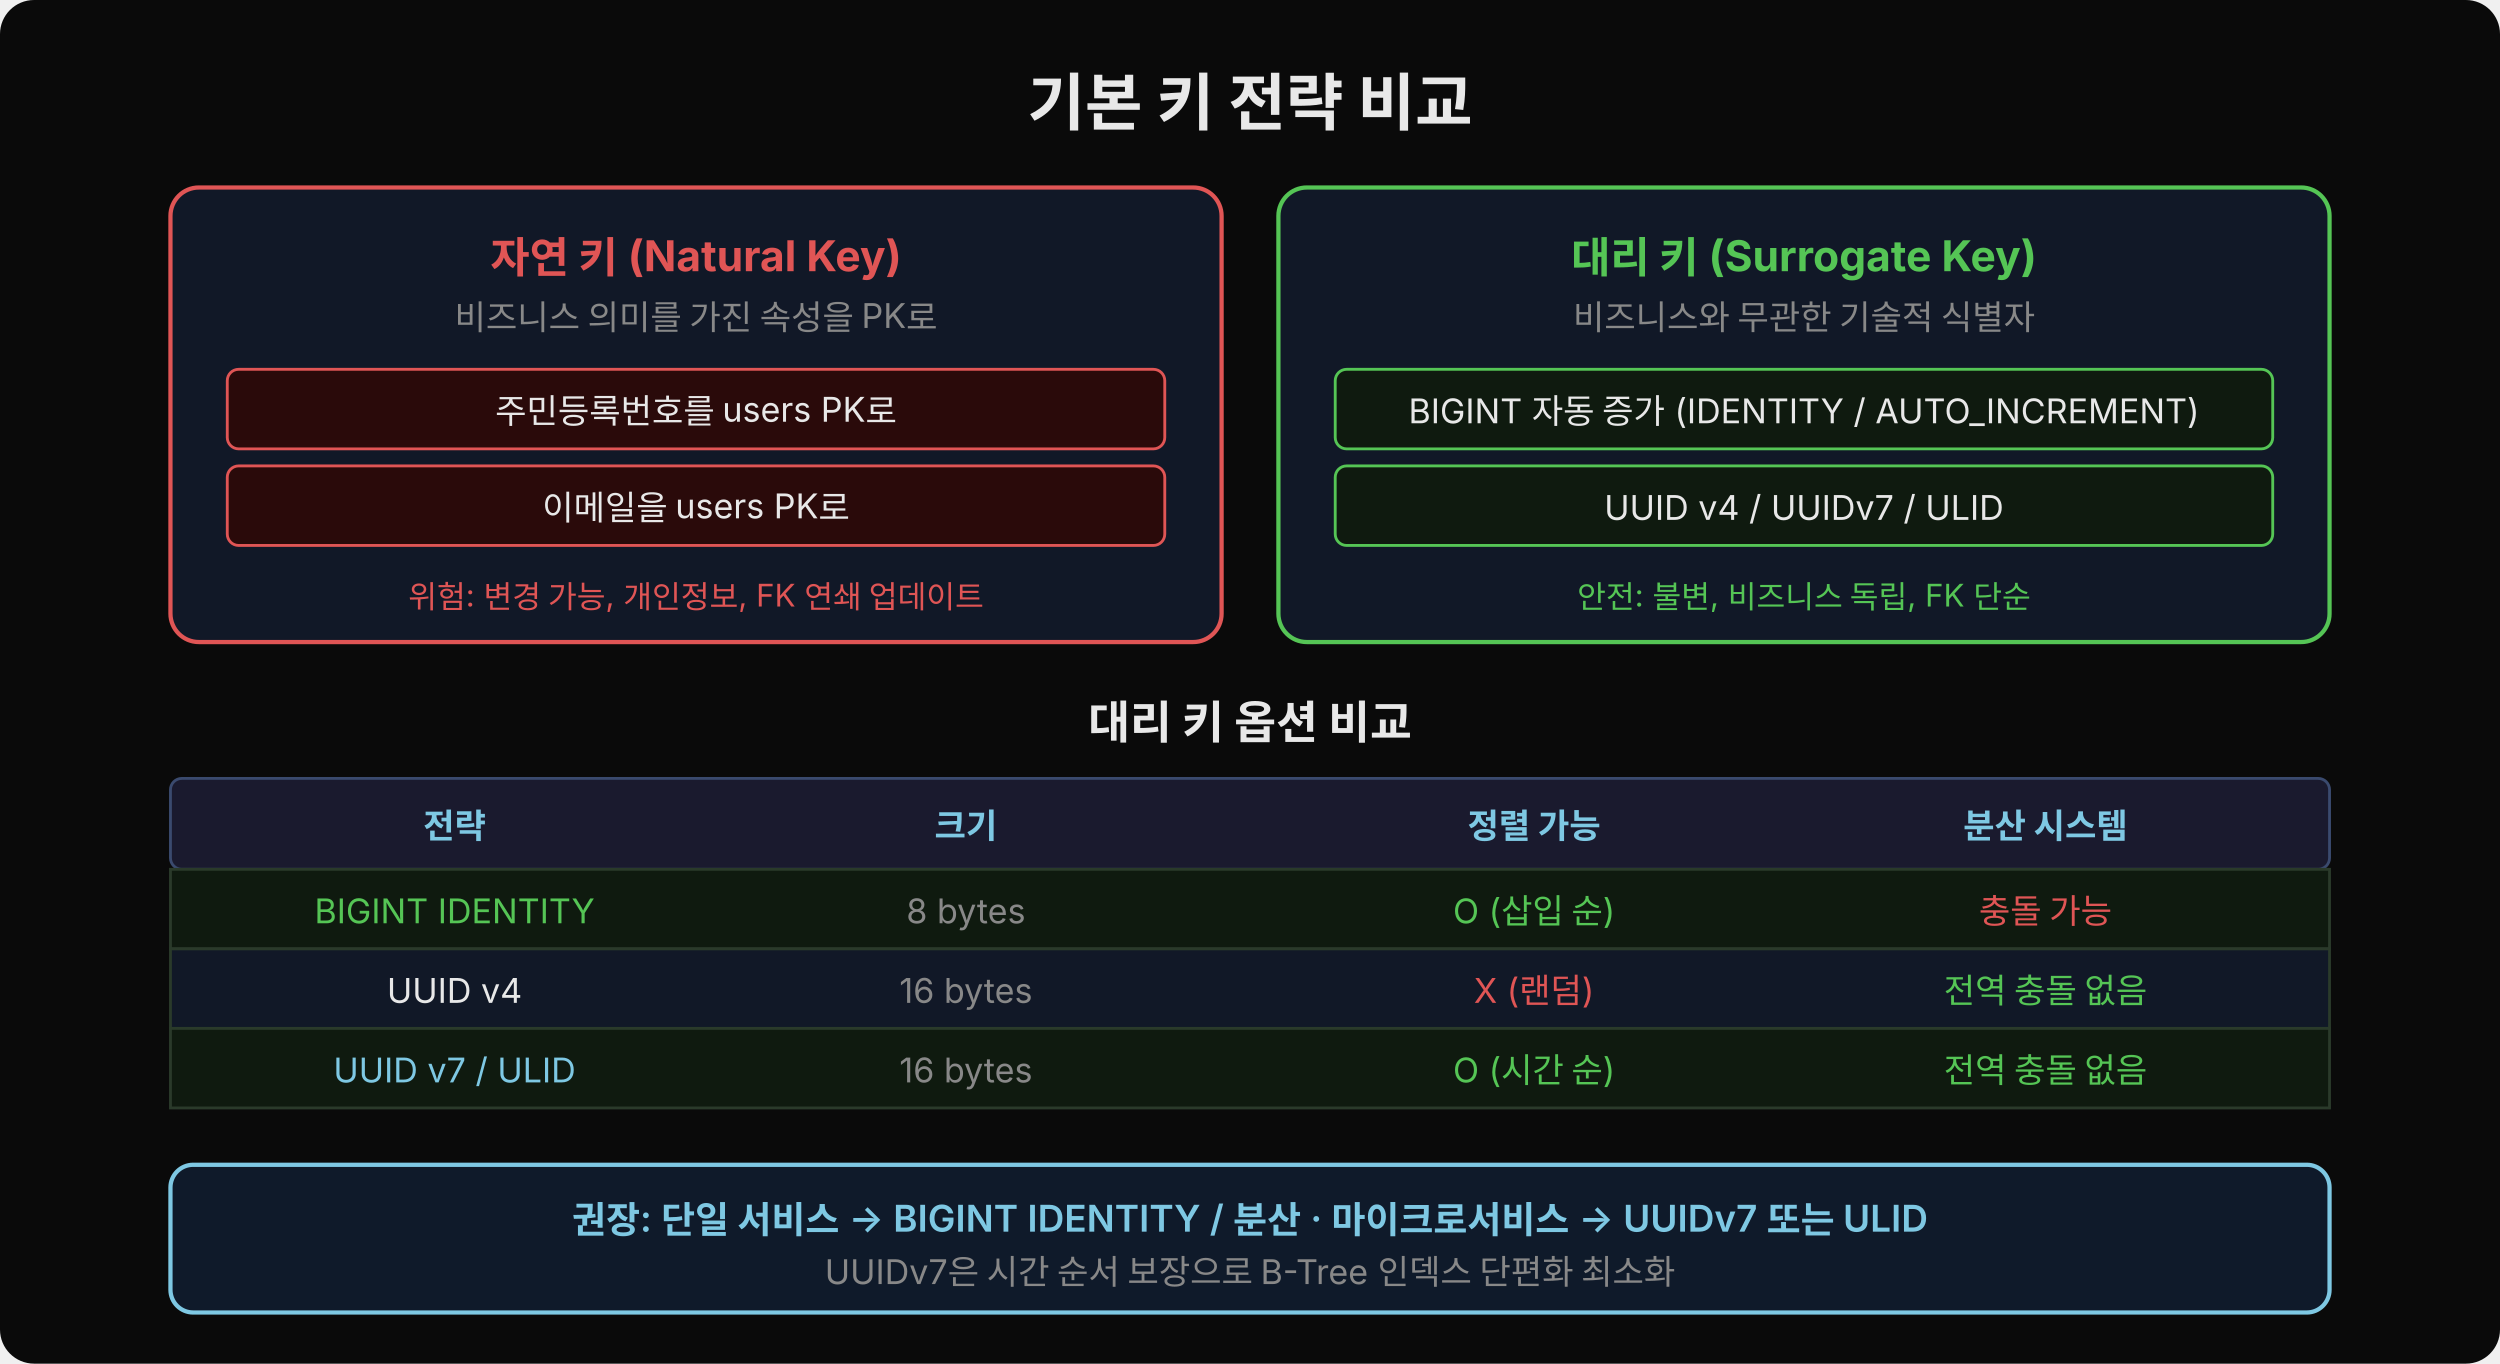
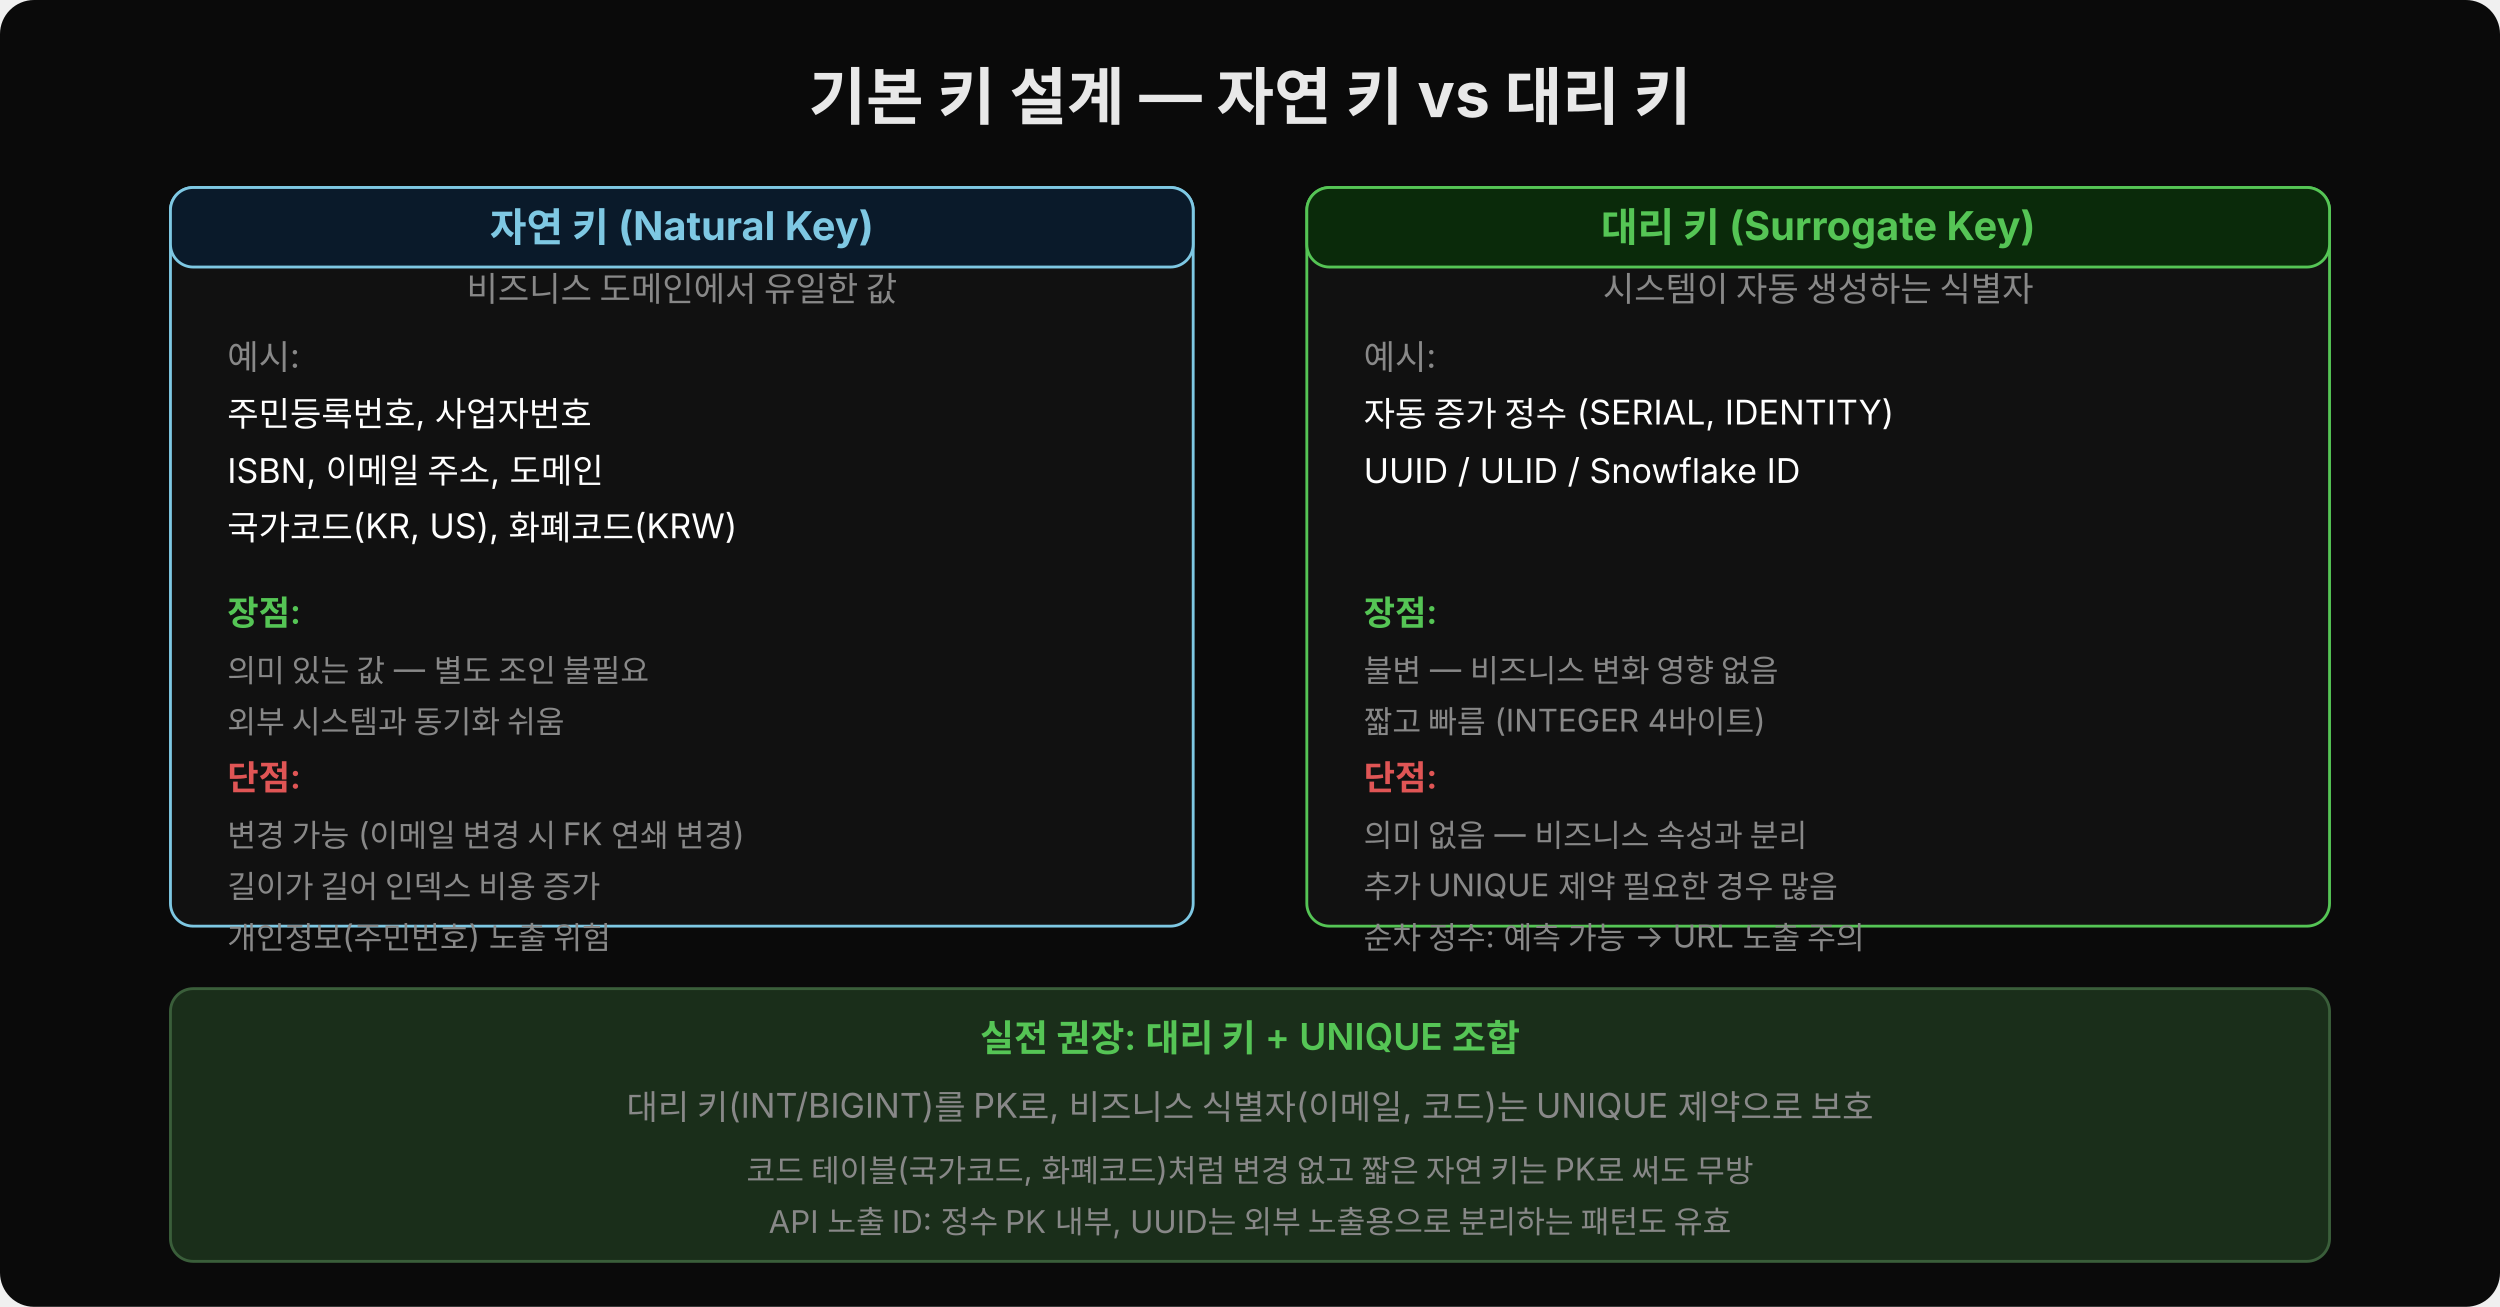
- <svg xmlns="http://www.w3.org/2000/svg" width="880" height="480" viewBox="0 0 880 480">
-   <rect width="880" height="480" fill="#0a0a0a" rx="12" />
-   <text x="440" y="44" font-family="'Wanted Sans Variable','Wanted Sans',-apple-system,sans-serif" font-size="22" font-weight="700" fill="#e8e8e8" text-anchor="middle">기본 키 전략 비교</text>
-   <rect x="60" y="66" width="370" height="160" rx="10" fill="#111827" stroke="#e05555" stroke-width="1.5" />
-   <text x="245" y="96" font-family="'Wanted Sans Variable','Wanted Sans',-apple-system,sans-serif" font-size="15" font-weight="700" fill="#e05555" text-anchor="middle">자연 키 (Natural Key)</text>
-   <text x="245" y="116" font-family="'Wanted Sans Variable','Wanted Sans',-apple-system,sans-serif" font-size="12" fill="#888" text-anchor="middle">비즈니스 의미를 가진 속성을 PK로</text>
-   <rect x="80" y="130" width="330" height="28" rx="4" fill="#2a0a0a" stroke="#e05555" stroke-width="1" />
-   <text x="245" y="149" font-family="'Wanted Sans Variable','Wanted Sans',-apple-system,sans-serif" font-size="12" fill="#e8e8e8" text-anchor="middle">주민등록번호를 users PK로</text>
-   <rect x="80" y="164" width="330" height="28" rx="4" fill="#2a0a0a" stroke="#e05555" stroke-width="1" />
-   <text x="245" y="183" font-family="'Wanted Sans Variable','Wanted Sans',-apple-system,sans-serif" font-size="12" fill="#e8e8e8" text-anchor="middle">이메일을 users PK로</text>
-   <text x="245" y="214" font-family="'Wanted Sans Variable','Wanted Sans',-apple-system,sans-serif" font-size="11" fill="#e05555" text-anchor="middle">위험: 변경 가능, 개인정보, FK 연쇄 업데이트</text>
-   <rect x="450" y="66" width="370" height="160" rx="10" fill="#111827" stroke="#55c555" stroke-width="1.5" />
-   <text x="635" y="96" font-family="'Wanted Sans Variable','Wanted Sans',-apple-system,sans-serif" font-size="15" font-weight="700" fill="#55c555" text-anchor="middle">대리 키 (Surrogate Key)</text>
-   <text x="635" y="116" font-family="'Wanted Sans Variable','Wanted Sans',-apple-system,sans-serif" font-size="12" fill="#888" text-anchor="middle">비즈니스와 무관한 기술적 식별자</text>
-   <rect x="470" y="130" width="330" height="28" rx="4" fill="#0f1a0f" stroke="#55c555" stroke-width="1" />
-   <text x="635" y="149" font-family="'Wanted Sans Variable','Wanted Sans',-apple-system,sans-serif" font-size="12" fill="#e8e8e8" text-anchor="middle">BIGINT 자동 증가 (IDENTITY / AUTO_INCREMENT)</text>
-   <rect x="470" y="164" width="330" height="28" rx="4" fill="#0f1a0f" stroke="#55c555" stroke-width="1" />
-   <text x="635" y="183" font-family="'Wanted Sans Variable','Wanted Sans',-apple-system,sans-serif" font-size="12" fill="#e8e8e8" text-anchor="middle">UUID v4 / UUIDv7 / ULID</text>
-   <text x="635" y="214" font-family="'Wanted Sans Variable','Wanted Sans',-apple-system,sans-serif" font-size="11" fill="#55c555" text-anchor="middle">안전: 불변, 비즈니스 독립, FK 단순</text>
-   <text x="440" y="260" font-family="'Wanted Sans Variable','Wanted Sans',-apple-system,sans-serif" font-size="16" font-weight="600" fill="#e8e8e8" text-anchor="middle">대리 키 옵션 비교</text>
-   <rect x="60" y="274" width="760" height="32" rx="4" fill="#1a1a2e" stroke="#3a4a6e" stroke-width="1" />
-   <text x="160" y="295" font-family="'Wanted Sans Variable','Wanted Sans',-apple-system,sans-serif" font-size="12" fill="#7ec8e3" font-weight="600" text-anchor="middle">전략</text>
-   <text x="340" y="295" font-family="'Wanted Sans Variable','Wanted Sans',-apple-system,sans-serif" font-size="12" fill="#7ec8e3" font-weight="600" text-anchor="middle">크기</text>
-   <text x="540" y="295" font-family="'Wanted Sans Variable','Wanted Sans',-apple-system,sans-serif" font-size="12" fill="#7ec8e3" font-weight="600" text-anchor="middle">정렬 가능</text>
-   <text x="720" y="295" font-family="'Wanted Sans Variable','Wanted Sans',-apple-system,sans-serif" font-size="12" fill="#7ec8e3" font-weight="600" text-anchor="middle">분산 시스템</text>
-   <rect x="60" y="306" width="760" height="28" fill="#0f1a0f" stroke="#2a3a2a" stroke-width="1" />
-   <text x="160" y="325" font-family="'Wanted Sans Variable','Wanted Sans',-apple-system,sans-serif" font-size="12" fill="#55c555" text-anchor="middle">BIGINT IDENTITY</text>
-   <text x="340" y="325" font-family="'Wanted Sans Variable','Wanted Sans',-apple-system,sans-serif" font-size="12" fill="#888" text-anchor="middle">8 bytes</text>
-   <text x="540" y="325" font-family="'Wanted Sans Variable','Wanted Sans',-apple-system,sans-serif" font-size="12" fill="#55c555" text-anchor="middle">O (삽입 순)</text>
-   <text x="720" y="325" font-family="'Wanted Sans Variable','Wanted Sans',-apple-system,sans-serif" font-size="12" fill="#e05555" text-anchor="middle">충돌 가능</text>
-   <rect x="60" y="334" width="760" height="28" fill="#111827" stroke="#2a3a2a" stroke-width="1" />
-   <text x="160" y="353" font-family="'Wanted Sans Variable','Wanted Sans',-apple-system,sans-serif" font-size="12" fill="#e8e8e8" text-anchor="middle">UUID v4</text>
-   <text x="340" y="353" font-family="'Wanted Sans Variable','Wanted Sans',-apple-system,sans-serif" font-size="12" fill="#888" text-anchor="middle">16 bytes</text>
-   <text x="540" y="353" font-family="'Wanted Sans Variable','Wanted Sans',-apple-system,sans-serif" font-size="12" fill="#e05555" text-anchor="middle">X (랜덤)</text>
-   <text x="720" y="353" font-family="'Wanted Sans Variable','Wanted Sans',-apple-system,sans-serif" font-size="12" fill="#55c555" text-anchor="middle">전역 충돌 없음</text>
-   <rect x="60" y="362" width="760" height="28" fill="#0f1a0f" stroke="#2a3a2a" stroke-width="1" />
-   <text x="160" y="381" font-family="'Wanted Sans Variable','Wanted Sans',-apple-system,sans-serif" font-size="12" fill="#7ec8e3" text-anchor="middle">UUID v7 / ULID</text>
-   <text x="340" y="381" font-family="'Wanted Sans Variable','Wanted Sans',-apple-system,sans-serif" font-size="12" fill="#888" text-anchor="middle">16 bytes</text>
-   <text x="540" y="381" font-family="'Wanted Sans Variable','Wanted Sans',-apple-system,sans-serif" font-size="12" fill="#55c555" text-anchor="middle">O (시간 순)</text>
-   <text x="720" y="381" font-family="'Wanted Sans Variable','Wanted Sans',-apple-system,sans-serif" font-size="12" fill="#55c555" text-anchor="middle">전역 충돌 없음</text>
-   <rect x="60" y="410" width="760" height="52" rx="8" fill="#0f1a2a" stroke="#7ec8e3" stroke-width="1.5" />
-   <text x="440" y="434" font-family="'Wanted Sans Variable','Wanted Sans',-apple-system,sans-serif" font-size="13" font-weight="600" fill="#7ec8e3" text-anchor="middle">권장: 단일 서비스 → BIGINT IDENTITY / 분산 · 마이크로서비스 → UUIDv7 또는 ULID</text>
-   <text x="440" y="452" font-family="'Wanted Sans Variable','Wanted Sans',-apple-system,sans-serif" font-size="12" fill="#888" text-anchor="middle">UUIDv7은 시간 순서 보장으로 B-Tree 인덱스 단편화 최소화</text>
+ <svg xmlns="http://www.w3.org/2000/svg" width="880" height="460" viewBox="0 0 880 460">
+   <rect width="880" height="460" fill="#0a0a0a" rx="12" />
+   <text x="440" y="42" text-anchor="middle" font-family="'Wanted Sans Variable','Wanted Sans',-apple-system,sans-serif" font-size="22" font-weight="700" fill="#e8e8e8">기본 키 설계 — 자연 키 vs 대리 키</text>
+   <rect x="60" y="66" width="360" height="260" rx="8" fill="#111" stroke="#7ec8e3" stroke-width="1" />
+   <rect x="60" y="66" width="360" height="28" rx="8" fill="#0a1a2a" stroke="#7ec8e3" stroke-width="1" />
+   <text x="240" y="85" text-anchor="middle" font-family="'Wanted Sans Variable','Wanted Sans',-apple-system,sans-serif" font-size="14" font-weight="700" fill="#7ec8e3">자연 키 (Natural Key)</text>
+   <text x="240" y="106" text-anchor="middle" font-family="'Wanted Sans Variable','Wanted Sans',-apple-system,sans-serif" font-size="12" fill="#888">비즈니스 도메인에서 유일한 값</text>
+   <text x="80" y="130" font-family="'Wanted Sans Variable','Wanted Sans',-apple-system,sans-serif" font-size="12" fill="#888">예시:</text>
+   <text x="80" y="150" font-family="'Wanted Sans Variable','Wanted Sans',-apple-system,sans-serif" font-size="12" fill="#ffffff">주민등록번호, 사업자번호</text>
+   <text x="80" y="170" font-family="'Wanted Sans Variable','Wanted Sans',-apple-system,sans-serif" font-size="12" fill="#ffffff">ISBN, 이메일 주소, 도메인</text>
+   <text x="80" y="190" font-family="'Wanted Sans Variable','Wanted Sans',-apple-system,sans-serif" font-size="12" fill="#ffffff">국가코드(KR, US), 화폐코드(KRW)</text>
+   <text x="80" y="220" font-family="'Wanted Sans Variable','Wanted Sans',-apple-system,sans-serif" font-size="12" font-weight="600" fill="#55c555">장점:</text>
+   <text x="80" y="240" font-family="'Wanted Sans Variable','Wanted Sans',-apple-system,sans-serif" font-size="11" fill="#888">의미 있는 값 — 별도 조인 불필요</text>
+   <text x="80" y="258" font-family="'Wanted Sans Variable','Wanted Sans',-apple-system,sans-serif" font-size="11" fill="#888">외부 시스템과 동기화 쉬움</text>
+   <text x="80" y="278" font-family="'Wanted Sans Variable','Wanted Sans',-apple-system,sans-serif" font-size="12" font-weight="600" fill="#e05555">단점:</text>
+   <text x="80" y="298" font-family="'Wanted Sans Variable','Wanted Sans',-apple-system,sans-serif" font-size="11" fill="#888">변경 가능 (이메일 변경 시 FK 연쇄 변경)</text>
+   <text x="80" y="316" font-family="'Wanted Sans Variable','Wanted Sans',-apple-system,sans-serif" font-size="11" fill="#888">길이가 길어 인덱스 비용 증가</text>
+   <text x="80" y="334" font-family="'Wanted Sans Variable','Wanted Sans',-apple-system,sans-serif" font-size="11" fill="#888">개인정보(주민번호) 노출 위험</text>
+   <rect x="460" y="66" width="360" height="260" rx="8" fill="#111" stroke="#55c555" stroke-width="1" />
+   <rect x="460" y="66" width="360" height="28" rx="8" fill="#0a2a0a" stroke="#55c555" stroke-width="1" />
+   <text x="640" y="85" text-anchor="middle" font-family="'Wanted Sans Variable','Wanted Sans',-apple-system,sans-serif" font-size="14" font-weight="700" fill="#55c555">대리 키 (Surrogate Key)</text>
+   <text x="640" y="106" text-anchor="middle" font-family="'Wanted Sans Variable','Wanted Sans',-apple-system,sans-serif" font-size="12" fill="#888">시스템이 자동 생성하는 식별자</text>
+   <text x="480" y="130" font-family="'Wanted Sans Variable','Wanted Sans',-apple-system,sans-serif" font-size="12" fill="#888">예시:</text>
+   <text x="480" y="150" font-family="'Wanted Sans Variable','Wanted Sans',-apple-system,sans-serif" font-size="12" fill="#ffffff">자동 증가 정수 (SERIAL, IDENTITY)</text>
+   <text x="480" y="170" font-family="'Wanted Sans Variable','Wanted Sans',-apple-system,sans-serif" font-size="12" fill="#ffffff">UUID / ULID / Snowflake ID</text>
+   <text x="480" y="220" font-family="'Wanted Sans Variable','Wanted Sans',-apple-system,sans-serif" font-size="12" font-weight="600" fill="#55c555">장점:</text>
+   <text x="480" y="240" font-family="'Wanted Sans Variable','Wanted Sans',-apple-system,sans-serif" font-size="11" fill="#888">불변 — 비즈니스 변화 영향 없음</text>
+   <text x="480" y="258" font-family="'Wanted Sans Variable','Wanted Sans',-apple-system,sans-serif" font-size="11" fill="#888">짧고 빠름 (INTEGER 4바이트)</text>
+   <text x="480" y="278" font-family="'Wanted Sans Variable','Wanted Sans',-apple-system,sans-serif" font-size="12" font-weight="600" fill="#e05555">단점:</text>
+   <text x="480" y="298" font-family="'Wanted Sans Variable','Wanted Sans',-apple-system,sans-serif" font-size="11" fill="#888">의미 없음 — 비즈니스 속성과 분리</text>
+   <text x="480" y="316" font-family="'Wanted Sans Variable','Wanted Sans',-apple-system,sans-serif" font-size="11" fill="#888">추가 UNIQUE 제약 필요한 경우 많음</text>
+   <text x="480" y="334" font-family="'Wanted Sans Variable','Wanted Sans',-apple-system,sans-serif" font-size="11" fill="#888">순차 정수: 예측 가능 → URL 노출 주의</text>
+   <rect x="60" y="348" width="760" height="96" rx="8" fill="#1a2e1a" stroke="#3a5e3a" stroke-width="1" />
+   <text x="440" y="370" text-anchor="middle" font-family="'Wanted Sans Variable','Wanted Sans',-apple-system,sans-serif" font-size="13" font-weight="600" fill="#55c555">실전 권장: 대리 키 + UNIQUE 조합</text>
+   <text x="440" y="394" text-anchor="middle" font-family="'Wanted Sans Variable','Wanted Sans',-apple-system,sans-serif" font-size="12" fill="#888">대리 키(INT/BIGINT)를 PK로, 비즈니스 식별자(이메일, 코드)는 UNIQUE 제약으로 보호</text>
+   <text x="440" y="416" text-anchor="middle" font-family="'Wanted Sans Variable','Wanted Sans',-apple-system,sans-serif" font-size="11" fill="#888">코드 테이블(국가코드, 화폐코드)처럼 변경 없고 짧은 자연 키는 PK로 써도 무방</text>
+   <text x="440" y="434" text-anchor="middle" font-family="'Wanted Sans Variable','Wanted Sans',-apple-system,sans-serif" font-size="11" fill="#888">API 노출 ID: 정수 PK 내부, UUID는 외부 노출용으로 분리하는 패턴도 유효</text>
</svg>
